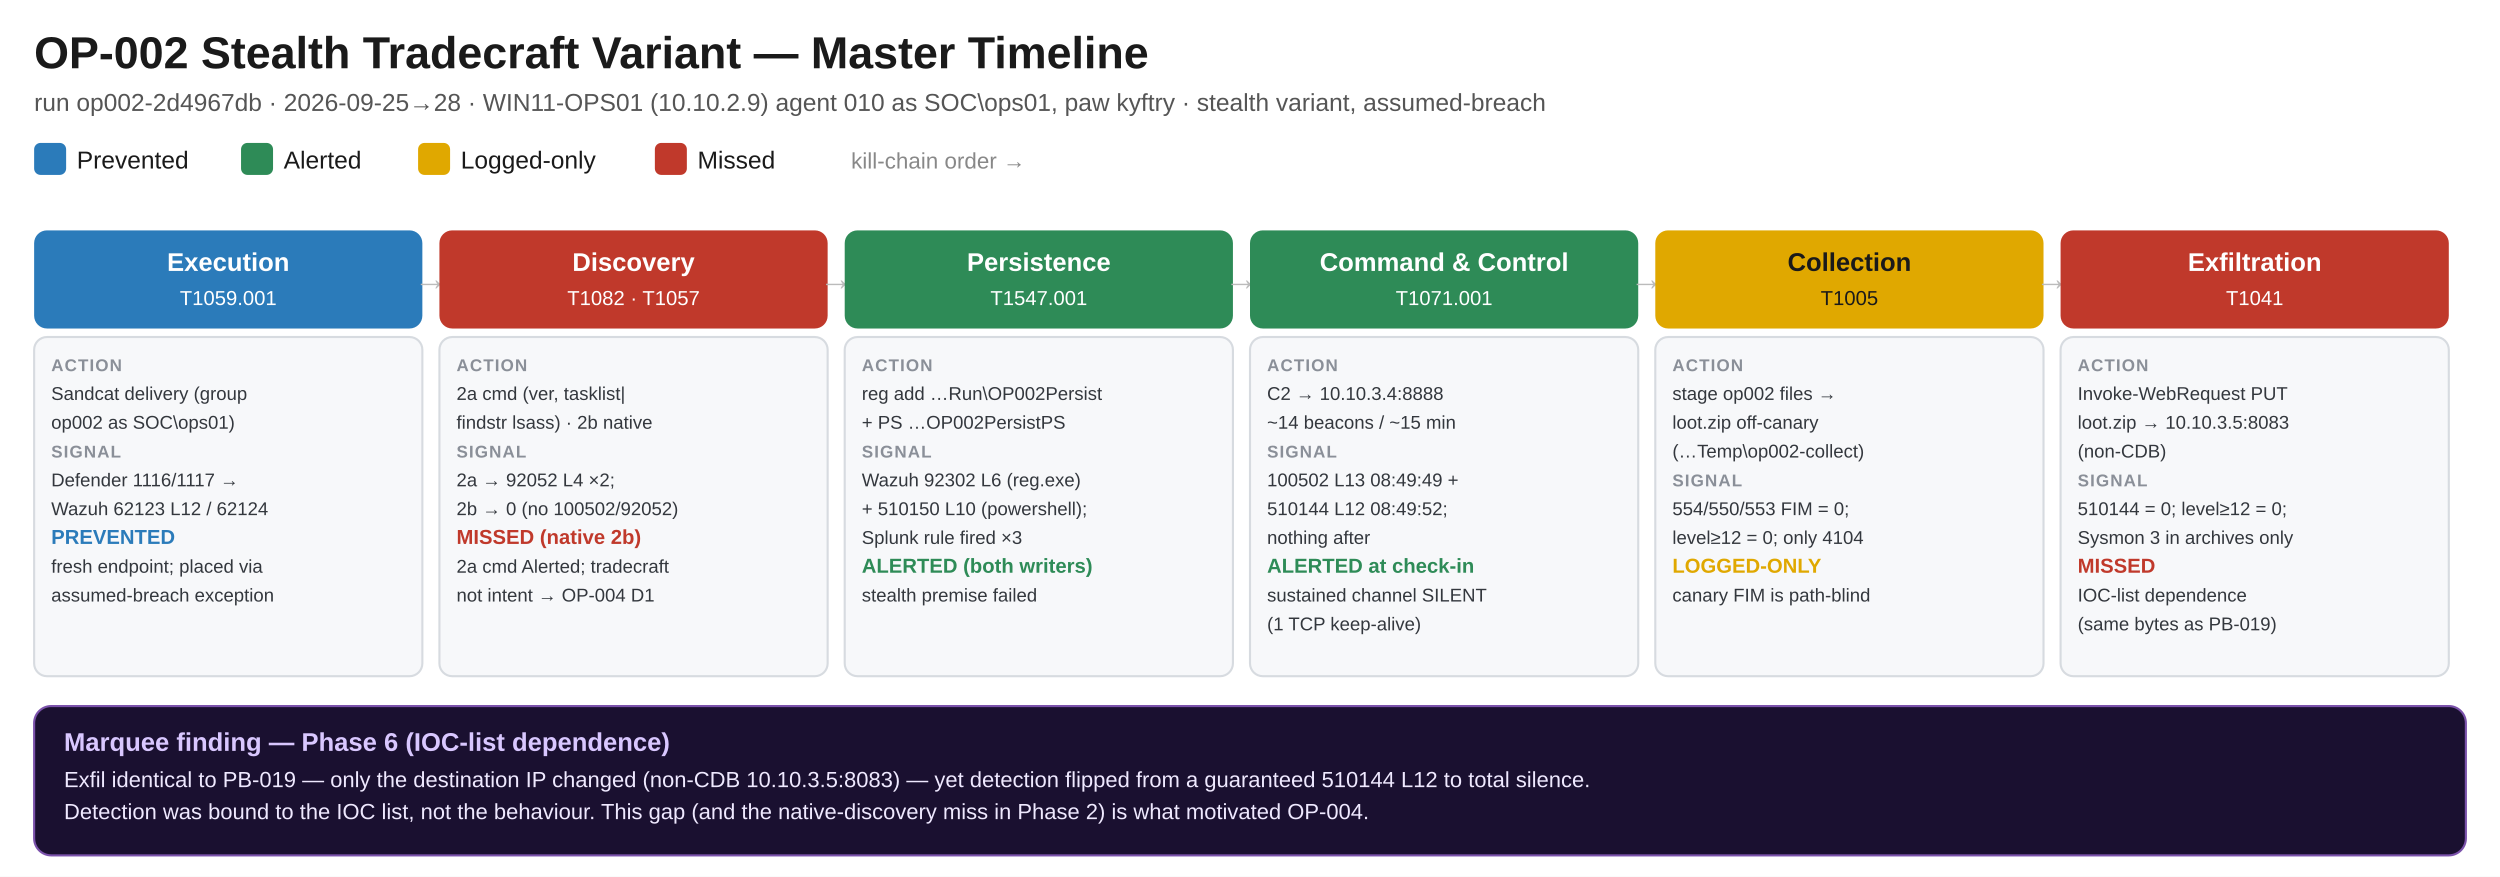
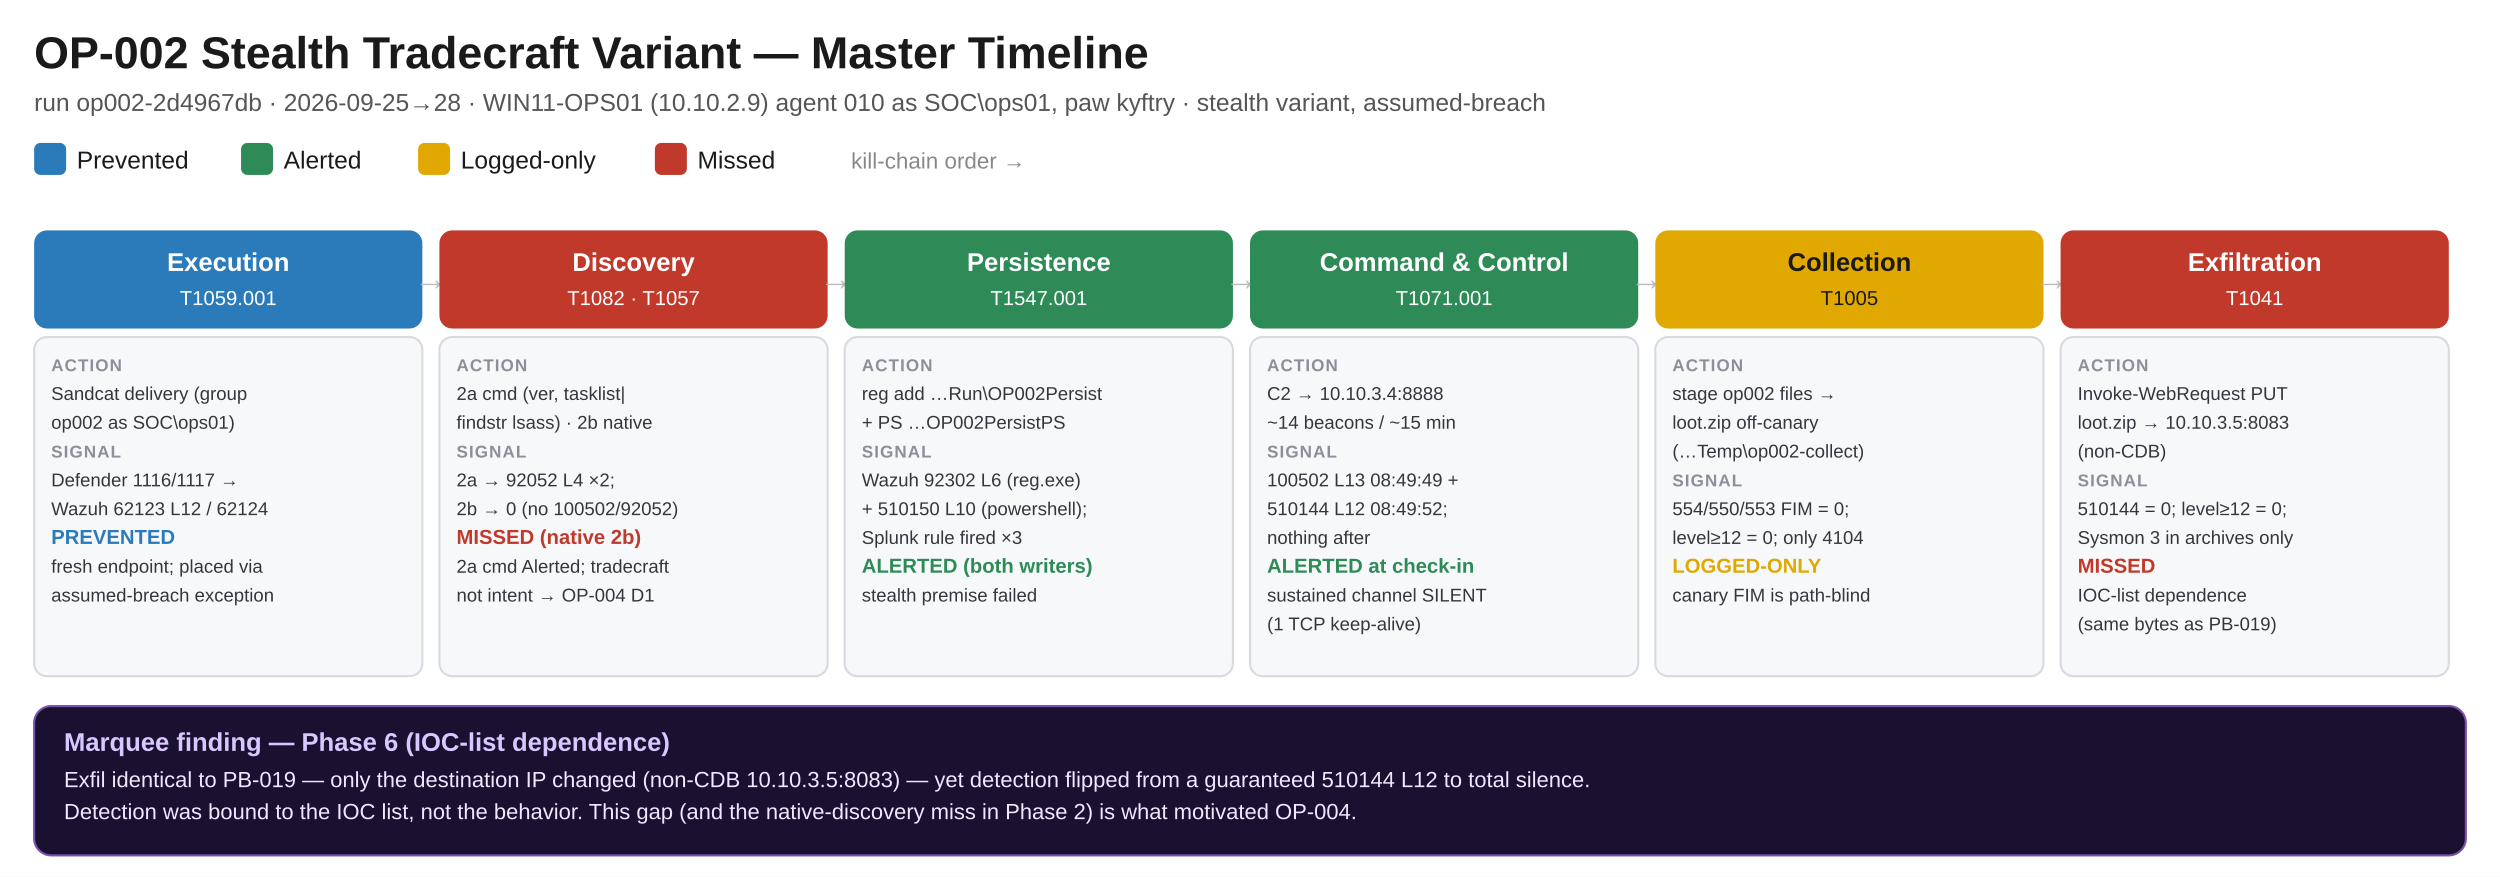
<svg xmlns="http://www.w3.org/2000/svg" width="1172" height="411" viewBox="0 0 1172 411" font-family="Segoe UI, Arial, sans-serif">
  <rect x="0" y="0" width="1172" height="411" fill="#ffffff" />
  <text x="16" y="32" font-size="21" font-weight="700" fill="#1a1a1a">OP-002 Stealth Tradecraft Variant — Master Timeline</text>
  <text x="16" y="52" font-size="11.5" fill="#555">run op002-2d4967db · 2026-09-25→28 · WIN11-OPS01 (10.10.2.9) agent 010 as SOC\ops01, paw kyftry · stealth variant, assumed-breach</text>
  <rect x="16.0" y="67" width="15" height="15" rx="3" fill="#2b7bba" />
  <text x="36.0" y="79" font-size="11.5" fill="#1a1a1a">Prevented</text>
  <rect x="113.0" y="67" width="15" height="15" rx="3" fill="#2e8b57" />
  <text x="133.0" y="79" font-size="11.5" fill="#1a1a1a">Alerted</text>
  <rect x="196.0" y="67" width="15" height="15" rx="3" fill="#e0a800" />
  <text x="216.0" y="79" font-size="11.5" fill="#1a1a1a">Logged-only</text>
  <rect x="307.0" y="67" width="15" height="15" rx="3" fill="#c0392b" />
  <text x="327.0" y="79" font-size="11.5" fill="#1a1a1a">Missed</text>
  <text x="399.0" y="79" font-size="10.5" fill="#888">kill-chain order →</text>
  <rect x="16.0" y="108" width="182" height="46" rx="6" fill="#2b7bba" />
  <text x="107.0" y="127" font-size="12" font-weight="700" fill="#ffffff" text-anchor="middle">Execution</text>
  <text x="107.0" y="143" font-size="9.5" fill="#ffffff" text-anchor="middle">T1059.001</text>
  <rect x="16.0" y="158" width="182" height="159.0" rx="6" fill="#f7f8fa" stroke="#d7dbe0" />
  <text x="24.0" y="174.0" font-size="8" font-weight="700" fill="#8a8f98" letter-spacing="0.5">ACTION</text>
  <text x="24.0" y="187.5" font-size="8.7" fill="#33373d">Sandcat delivery (group</text>
  <text x="24.0" y="201.0" font-size="8.7" fill="#33373d">op002 as SOC\ops01)</text>
  <text x="24.0" y="214.5" font-size="8" font-weight="700" fill="#8a8f98" letter-spacing="0.5">SIGNAL</text>
  <text x="24.0" y="228.0" font-size="8.7" fill="#33373d">Defender 1116/1117 →</text>
  <text x="24.0" y="241.5" font-size="8.7" fill="#33373d">Wazuh 62123 L12 / 62124</text>
  <text x="24.0" y="255.0" font-size="9.5" font-weight="700" fill="#2b7bba">PREVENTED</text>
  <text x="24.0" y="268.5" font-size="8.7" fill="#33373d">fresh endpoint; placed via</text>
  <text x="24.0" y="282.0" font-size="8.7" fill="#33373d">assumed-breach exception</text>
  <text x="202.0" y="136" font-size="16" fill="#bbb" text-anchor="middle">→</text>
  <rect x="206.0" y="108" width="182" height="46" rx="6" fill="#c0392b" />
  <text x="297.0" y="127" font-size="12" font-weight="700" fill="#ffffff" text-anchor="middle">Discovery</text>
  <text x="297.0" y="143" font-size="9.5" fill="#ffffff" text-anchor="middle">T1082 · T1057</text>
  <rect x="206.0" y="158" width="182" height="159.0" rx="6" fill="#f7f8fa" stroke="#d7dbe0" />
  <text x="214.0" y="174.0" font-size="8" font-weight="700" fill="#8a8f98" letter-spacing="0.5">ACTION</text>
  <text x="214.0" y="187.5" font-size="8.7" fill="#33373d">2a cmd (ver, tasklist|</text>
  <text x="214.0" y="201.0" font-size="8.7" fill="#33373d">findstr lsass) · 2b native</text>
  <text x="214.0" y="214.5" font-size="8" font-weight="700" fill="#8a8f98" letter-spacing="0.5">SIGNAL</text>
  <text x="214.0" y="228.0" font-size="8.7" fill="#33373d">2a → 92052 L4 ×2;</text>
  <text x="214.0" y="241.5" font-size="8.7" fill="#33373d">2b → 0 (no 100502/92052)</text>
  <text x="214.0" y="255.0" font-size="9.5" font-weight="700" fill="#c0392b">MISSED (native 2b)</text>
  <text x="214.0" y="268.5" font-size="8.7" fill="#33373d">2a cmd Alerted; tradecraft</text>
  <text x="214.0" y="282.0" font-size="8.7" fill="#33373d">not intent → OP-004 D1</text>
  <text x="392.0" y="136" font-size="16" fill="#bbb" text-anchor="middle">→</text>
  <rect x="396.0" y="108" width="182" height="46" rx="6" fill="#2e8b57" />
  <text x="487.0" y="127" font-size="12" font-weight="700" fill="#ffffff" text-anchor="middle">Persistence</text>
  <text x="487.0" y="143" font-size="9.5" fill="#ffffff" text-anchor="middle">T1547.001</text>
  <rect x="396.0" y="158" width="182" height="159.0" rx="6" fill="#f7f8fa" stroke="#d7dbe0" />
  <text x="404.0" y="174.0" font-size="8" font-weight="700" fill="#8a8f98" letter-spacing="0.5">ACTION</text>
  <text x="404.0" y="187.5" font-size="8.7" fill="#33373d">reg add …Run\OP002Persist</text>
  <text x="404.0" y="201.0" font-size="8.7" fill="#33373d">+ PS …OP002PersistPS</text>
  <text x="404.0" y="214.5" font-size="8" font-weight="700" fill="#8a8f98" letter-spacing="0.5">SIGNAL</text>
  <text x="404.0" y="228.0" font-size="8.7" fill="#33373d">Wazuh 92302 L6 (reg.exe)</text>
  <text x="404.0" y="241.5" font-size="8.7" fill="#33373d">+ 510150 L10 (powershell);</text>
  <text x="404.0" y="255.0" font-size="8.7" fill="#33373d">Splunk rule fired ×3</text>
  <text x="404.0" y="268.5" font-size="9.5" font-weight="700" fill="#2e8b57">ALERTED (both writers)</text>
  <text x="404.0" y="282.0" font-size="8.7" fill="#33373d">stealth premise failed</text>
  <text x="582.0" y="136" font-size="16" fill="#bbb" text-anchor="middle">→</text>
  <rect x="586.0" y="108" width="182" height="46" rx="6" fill="#2e8b57" />
  <text x="677.0" y="127" font-size="12" font-weight="700" fill="#ffffff" text-anchor="middle">Command &amp; Control</text>
  <text x="677.0" y="143" font-size="9.5" fill="#ffffff" text-anchor="middle">T1071.001</text>
  <rect x="586.0" y="158" width="182" height="159.0" rx="6" fill="#f7f8fa" stroke="#d7dbe0" />
  <text x="594.0" y="174.0" font-size="8" font-weight="700" fill="#8a8f98" letter-spacing="0.5">ACTION</text>
  <text x="594.0" y="187.5" font-size="8.7" fill="#33373d">C2 → 10.10.3.4:8888</text>
  <text x="594.0" y="201.0" font-size="8.7" fill="#33373d">~14 beacons / ~15 min</text>
  <text x="594.0" y="214.5" font-size="8" font-weight="700" fill="#8a8f98" letter-spacing="0.5">SIGNAL</text>
  <text x="594.0" y="228.0" font-size="8.7" fill="#33373d">100502 L13 08:49:49 +</text>
  <text x="594.0" y="241.5" font-size="8.7" fill="#33373d">510144 L12 08:49:52;</text>
  <text x="594.0" y="255.0" font-size="8.7" fill="#33373d">nothing after</text>
  <text x="594.0" y="268.5" font-size="9.5" font-weight="700" fill="#2e8b57">ALERTED at check-in</text>
  <text x="594.0" y="282.0" font-size="8.7" fill="#33373d">sustained channel SILENT</text>
  <text x="594.0" y="295.5" font-size="8.7" fill="#33373d">(1 TCP keep-alive)</text>
  <text x="772.0" y="136" font-size="16" fill="#bbb" text-anchor="middle">→</text>
  <rect x="776.0" y="108" width="182" height="46" rx="6" fill="#e0a800" />
  <text x="867.0" y="127" font-size="12" font-weight="700" fill="#1a1a1a" text-anchor="middle">Collection</text>
  <text x="867.0" y="143" font-size="9.5" fill="#1a1a1a" text-anchor="middle">T1005</text>
  <rect x="776.0" y="158" width="182" height="159.0" rx="6" fill="#f7f8fa" stroke="#d7dbe0" />
  <text x="784.0" y="174.0" font-size="8" font-weight="700" fill="#8a8f98" letter-spacing="0.5">ACTION</text>
  <text x="784.0" y="187.5" font-size="8.7" fill="#33373d">stage op002 files →</text>
  <text x="784.0" y="201.0" font-size="8.7" fill="#33373d">loot.zip off-canary</text>
  <text x="784.0" y="214.5" font-size="8.7" fill="#33373d">(…Temp\op002-collect)</text>
  <text x="784.0" y="228.0" font-size="8" font-weight="700" fill="#8a8f98" letter-spacing="0.5">SIGNAL</text>
  <text x="784.0" y="241.5" font-size="8.7" fill="#33373d">554/550/553 FIM = 0;</text>
  <text x="784.0" y="255.0" font-size="8.7" fill="#33373d">level≥12 = 0; only 4104</text>
  <text x="784.0" y="268.5" font-size="9.5" font-weight="700" fill="#e0a800">LOGGED-ONLY</text>
  <text x="784.0" y="282.0" font-size="8.7" fill="#33373d">canary FIM is path-blind</text>
  <text x="962.0" y="136" font-size="16" fill="#bbb" text-anchor="middle">→</text>
  <rect x="966.0" y="108" width="182" height="46" rx="6" fill="#c0392b" />
  <text x="1057.0" y="127" font-size="12" font-weight="700" fill="#ffffff" text-anchor="middle">Exfiltration</text>
  <text x="1057.0" y="143" font-size="9.5" fill="#ffffff" text-anchor="middle">T1041</text>
  <rect x="966.0" y="158" width="182" height="159.0" rx="6" fill="#f7f8fa" stroke="#d7dbe0" />
  <text x="974.0" y="174.0" font-size="8" font-weight="700" fill="#8a8f98" letter-spacing="0.5">ACTION</text>
  <text x="974.0" y="187.5" font-size="8.7" fill="#33373d">Invoke-WebRequest PUT</text>
  <text x="974.0" y="201.0" font-size="8.7" fill="#33373d">loot.zip → 10.10.3.5:8083</text>
  <text x="974.0" y="214.5" font-size="8.7" fill="#33373d">(non-CDB)</text>
  <text x="974.0" y="228.0" font-size="8" font-weight="700" fill="#8a8f98" letter-spacing="0.5">SIGNAL</text>
  <text x="974.0" y="241.5" font-size="8.7" fill="#33373d">510144 = 0; level≥12 = 0;</text>
  <text x="974.0" y="255.0" font-size="8.7" fill="#33373d">Sysmon 3 in archives only</text>
  <text x="974.0" y="268.5" font-size="9.5" font-weight="700" fill="#c0392b">MISSED</text>
  <text x="974.0" y="282.0" font-size="8.7" fill="#33373d">IOC-list dependence</text>
  <text x="974.0" y="295.5" font-size="8.7" fill="#33373d">(same bytes as PB-019)</text>
  <rect x="16" y="331" width="1140" height="70" rx="8" fill="#1a1030" stroke="#7b52ab" />
  <text x="30" y="352" font-size="12" font-weight="700" fill="#d9c7ff">Marquee finding — Phase 6 (IOC-list dependence)</text>
  <text x="30" y="369" font-size="10.3" fill="#efe9ff">Exfil identical to PB-019 — only the destination IP changed (non-CDB 10.10.3.5:8083) — yet detection flipped from a guaranteed 510144 L12 to total silence.</text>
-   <text x="30" y="384" font-size="10.3" fill="#efe9ff">Detection was bound to the IOC list, not the behaviour. This gap (and the native-discovery miss in Phase 2) is what motivated OP-004.</text>
+   <text x="30" y="384" font-size="10.3" fill="#efe9ff">Detection was bound to the IOC list, not the behavior. This gap (and the native-discovery miss in Phase 2) is what motivated OP-004.</text>
</svg>
